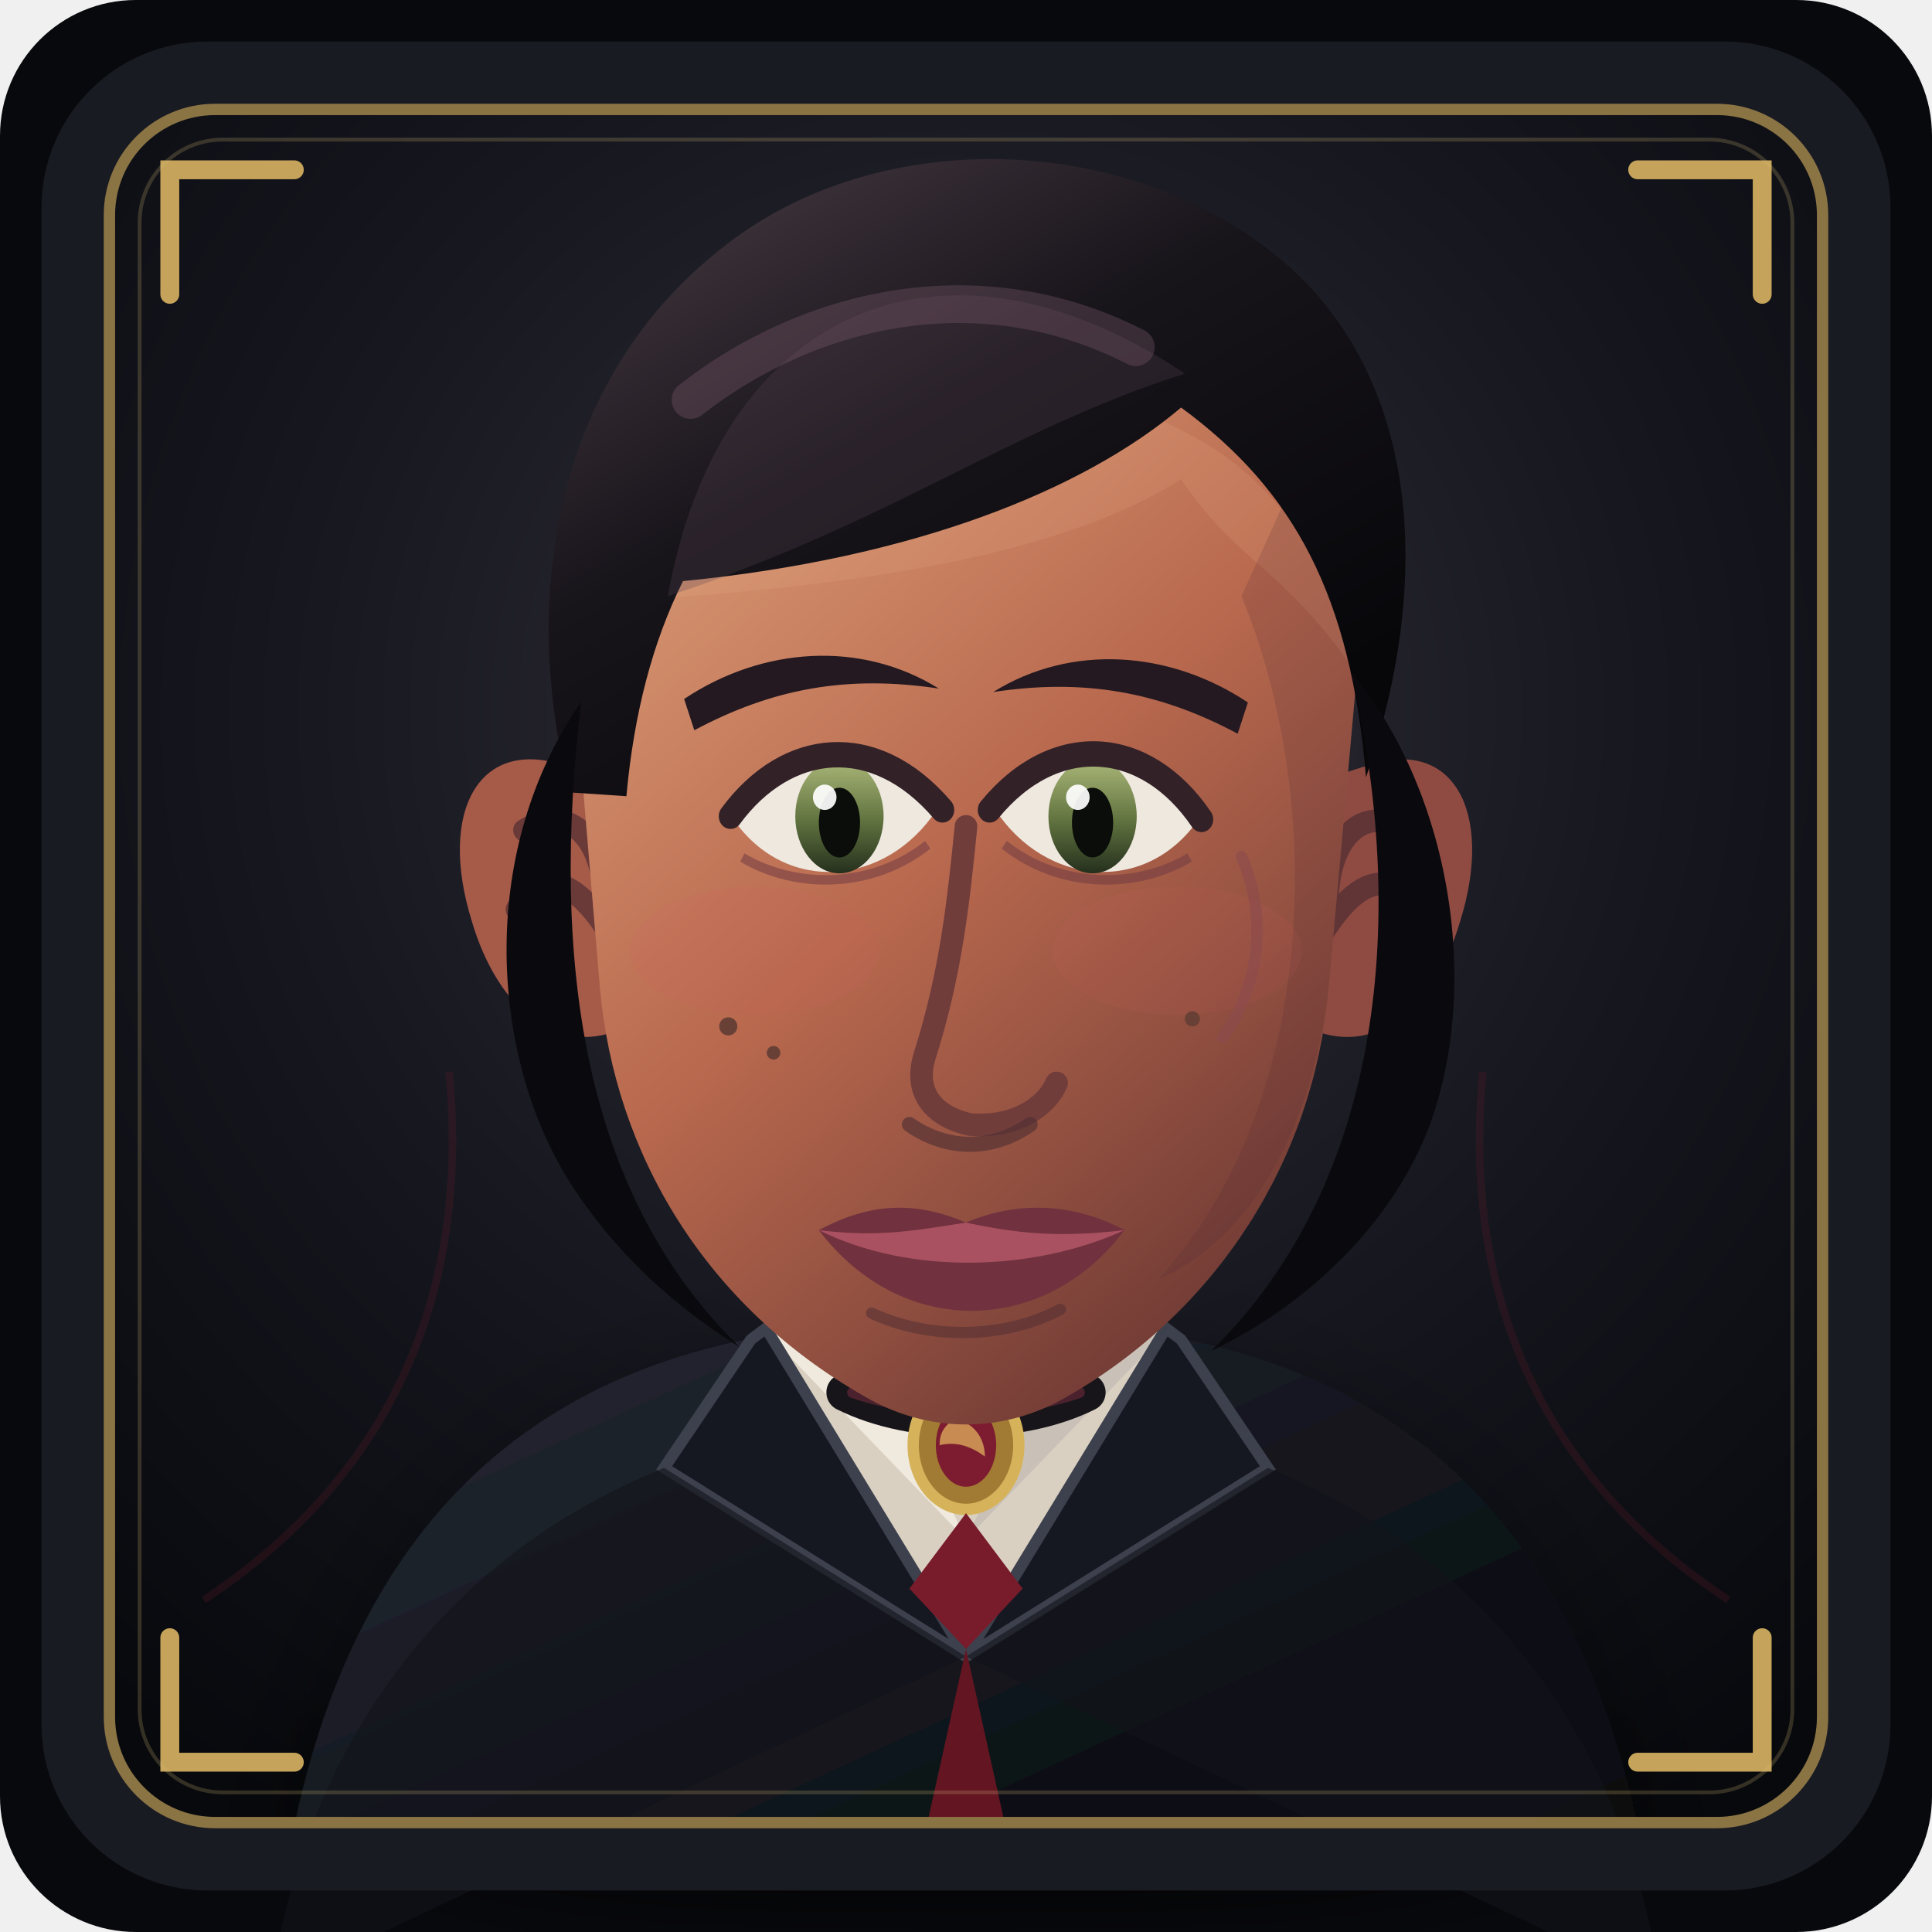
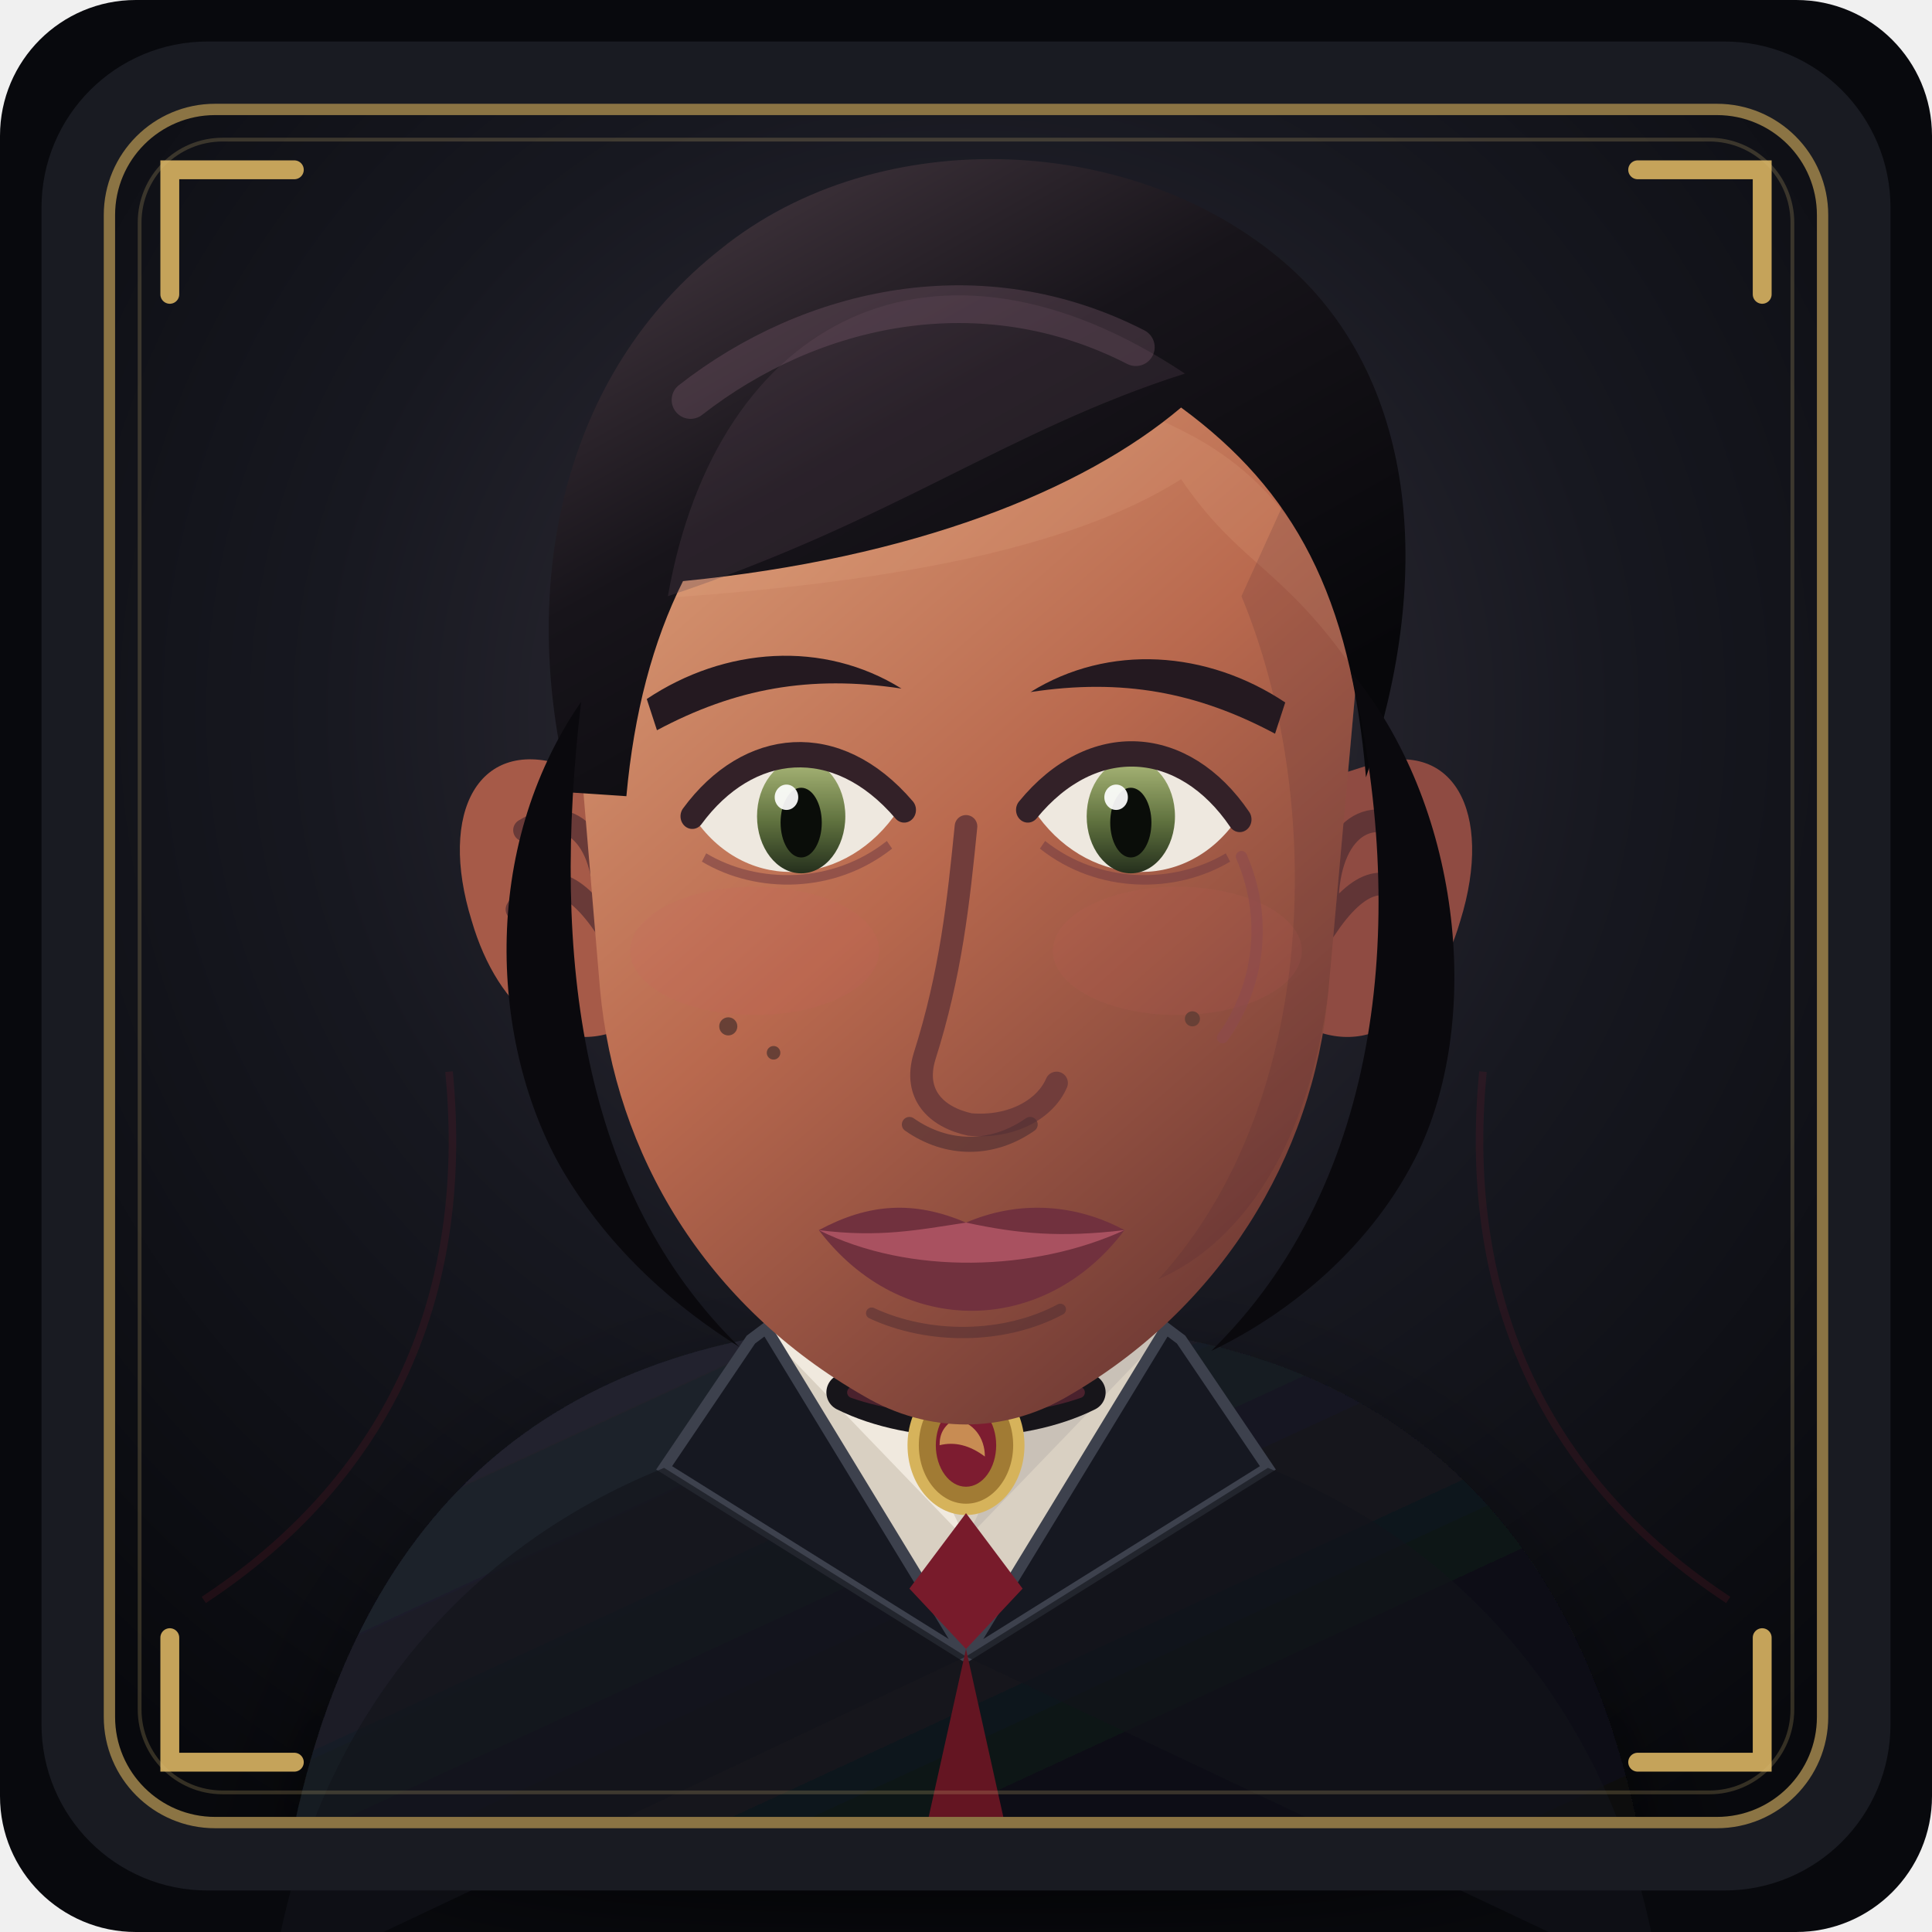
<svg xmlns="http://www.w3.org/2000/svg" viewBox="0 0 512 512" role="img" aria-labelledby="title desc">
  <defs>
    <radialGradient id="backdrop" cx="50%" cy="36%" r="72%">
      <stop offset="0" stop-color="#34303a" />
      <stop offset=".5" stop-color="#171820" />
      <stop offset="1" stop-color="#08090d" />
    </radialGradient>
    <linearGradient id="coat" x1="0" y1="0" x2="1" y2="1">
      <stop stop-color="#272b36" />
      <stop offset=".55" stop-color="#11131a" />
      <stop offset="1" stop-color="#07080c" />
    </linearGradient>
    <linearGradient id="skin" x1=".25" y1=".1" x2=".75" y2=".95">
      <stop stop-color="#d99a75" />
      <stop offset=".48" stop-color="#b9694e" />
      <stop offset="1" stop-color="#713b35" />
    </linearGradient>
    <linearGradient id="neck" x1="0" y1="0" x2="1" y2="1">
      <stop stop-color="#b96e52" />
      <stop offset="1" stop-color="#6f3934" />
    </linearGradient>
    <linearGradient id="hair" x1=".2" y1=".1" x2=".8" y2=".9">
      <stop stop-color="#3b3038" />
      <stop offset=".38" stop-color="#17141a" />
      <stop offset="1" stop-color="#07070a" />
    </linearGradient>
    <linearGradient id="iris" x1="0" y1="0" x2="0" y2="1">
      <stop stop-color="#aab778" />
      <stop offset=".55" stop-color="#5f713e" />
      <stop offset="1" stop-color="#25301d" />
    </linearGradient>
    <filter id="portraitShadow" x="-30%" y="-30%" width="160%" height="180%">
      <feDropShadow dx="0" dy="18" stdDeviation="18" flood-color="#000" flood-opacity=".62" />
    </filter>
    <filter id="softShadow" x="-50%" y="-50%" width="200%" height="200%">
      <feGaussianBlur stdDeviation="9" />
    </filter>
    <clipPath id="frameClip">
      <rect x="30" y="30" width="452" height="452" rx="30" />
    </clipPath>
  </defs>
  <g id="layer-backdrop">
    <rect width="512" height="512" rx="36" fill="#08090d" />
    <rect x="20" y="20" width="472" height="472" rx="35" fill="url(#backdrop)" />
    <ellipse cx="256" cy="474" rx="174" ry="38" fill="#000" opacity=".48" filter="url(#softShadow)" />
    <path d="M54 424C101 393 125 346 119 284M458 424c-47-31-71-78-65-140" fill="none" stroke="#7d1d2c" stroke-opacity=".19" stroke-width="2" />
  </g>
  <g id="layer-body" clip-path="url(#frameClip)" filter="url(#portraitShadow)">
    <path d="M72 526c8-100 51-158 131-172h106c80 14 123 72 131 172Z" fill="url(#coat)" />
  </g>
  <g id="layer-neck">
    <path d="M211 304v73c17 24 72 24 90 0v-73Z" fill="url(#neck)" />
    <path d="M215 330c25 18 57 20 82-1v24c-23 24-61 25-82 2Z" fill="#6d3935" opacity=".38" />
  </g>
  <g id="layer-shirt">
    <path d="m204 354 52 86 52-86-19-15h-66Z" fill="#d9d0c2" />
    <path d="m223 339 33 69-52-54Z" fill="#f0e9de" />
    <path d="m289 339-33 69 52-54Z" fill="#c9c1b7" />
  </g>
  <g id="layer-coat-front">
    <path d="m203 352 53 87-80-50 23-34Zm106 0-53 87 80-50-23-34Z" fill="#161821" stroke="#3d414d" stroke-width="3" />
    <path d="M176 389 256 439 72 526c8-59 42-112 104-137Zm160 0-80 50 184 87c-8-59-42-112-104-137Z" fill="#11131a" opacity=".62" />
  </g>
  <g id="layer-neckwear">
    <path d="M224 369c18 9 46 9 64 0" fill="none" stroke="#17151a" stroke-width="10" stroke-linecap="round" />
    <path d="M226 369c17 6 43 6 60 0" fill="none" stroke="#5e2634" stroke-width="3" stroke-linecap="round" opacity=".72" />
    <ellipse cx="256" cy="383" rx="14" ry="17" fill="#a17b34" stroke="#d6b35b" stroke-width="3" />
    <ellipse cx="256" cy="383" rx="8" ry="11" fill="#7d1c30" />
    <path d="M253 376c5 1 8 5 8 10-4-3-8-4-12-3 0-3 1-5 4-7Z" fill="#efc765" opacity=".65" />
    <path d="m256 401-15 20 15 16 15-16Z" fill="#781b2b" />
    <path d="m256 437-12 54h24Z" fill="#641522" />
  </g>
  <g id="layer-ears">
    <path d="M150 203c-23-8-34 12-25 41 7 24 24 38 43 27l4-61Z" fill="#a65a48" />
    <path d="M362 203c23-8 34 12 25 41-7 24-24 38-43 27l-4-61Z" fill="#8f4b42" />
    <path d="M139 220c13-8 23 4 21 25-9-13-17-14-23-4" fill="none" stroke="#693a38" stroke-width="6" stroke-linecap="round" />
    <path d="M373 220c-13-8-23 4-21 25 9-13 17-14 23-4" fill="none" stroke="#613536" stroke-width="6" stroke-linecap="round" />
  </g>
  <g id="layer-face">
    <path d="M166 124c22-45 67-68 116-60 51 8 83 51 78 110l-8 89c-4 44-29 84-69 107-17 10-37 10-54 0-42-24-66-64-70-108l-7-83c-2-20 3-39 14-55Z" fill="url(#skin)" />
    <path d="M168 159c27-57 90-74 147-44 25 13 38 36 42 60-18-25-29-26-44-48-30 19-80 28-145 32Z" fill="#efb08a" opacity=".16" />
    <path d="M329 158c22 53 21 134-22 181 23-10 40-37 45-76l8-89c2-22-2-43-11-60Z" fill="#4b2730" opacity=".18" />
    <ellipse cx="200" cy="252" rx="33" ry="17" fill="#c95f60" opacity=".14" />
    <ellipse cx="312" cy="252" rx="33" ry="17" fill="#c95f60" opacity=".1" />
  </g>
  <g id="layer-eyes" transform="translate(256 218) scale(.78 .84) translate(-256 -218)">
-     <path d="M177 217c18-24 48-25 69-3-17 24-51 27-69 3Z" fill="#eee8df" />
-     <path d="M266 214c21-22 51-21 69 3-18 24-52 21-69-3Z" fill="#eee8df" />
-     <ellipse cx="213" cy="216" rx="15" ry="18" fill="url(#iris)" />
-     <ellipse cx="299" cy="216" rx="15" ry="18" fill="url(#iris)" />
-     <ellipse cx="213" cy="218" rx="7" ry="11" fill="#0a0d09" />
-     <ellipse cx="299" cy="218" rx="7" ry="11" fill="#0a0d09" />
-     <circle cx="208" cy="210" r="4" fill="#fff" opacity=".92" />
-     <circle cx="294" cy="210" r="4" fill="#fff" opacity=".92" />
-     <path d="M176 216c19-24 49-27 72-2M264 214c22-25 53-23 72 3" fill="none" stroke="#332128" stroke-width="8" stroke-linecap="round" />
-     <path d="M180 229c18 10 44 10 63-4M269 225c19 14 45 14 63 4" fill="none" stroke="#713b41" stroke-width="3" opacity=".55" />
+     <g transform="translate(-13 0)">
+       <path d="M177 217c18-24 48-25 69-3-17 24-51 27-69 3Z" fill="#eee8df" />
+       <ellipse cx="213" cy="216" rx="15" ry="18" fill="url(#iris)" />
+       <ellipse cx="213" cy="218" rx="7" ry="11" fill="#0a0d09" />
+       <circle cx="208" cy="210" r="4" fill="#fff" opacity=".92" />
+       <path d="M176 216c19-24 49-27 72-2" fill="none" stroke="#332128" stroke-width="8" stroke-linecap="round" />
+       <path d="M180 229c18 10 44 10 63-4" fill="none" stroke="#713b41" stroke-width="3" opacity=".55" />
+     </g>
+     <g transform="translate(13 0)">
+       <path d="M266 214c21-22 51-21 69 3-18 24-52 21-69-3Z" fill="#eee8df" />
+       <ellipse cx="299" cy="216" rx="15" ry="18" fill="url(#iris)" />
+       <ellipse cx="299" cy="218" rx="7" ry="11" fill="#0a0d09" />
+       <circle cx="294" cy="210" r="4" fill="#fff" opacity=".92" />
+       <path d="M264 214c22-25 53-23 72 3" fill="none" stroke="#332128" stroke-width="8" stroke-linecap="round" />
+       <path d="M269 225c19 14 45 14 63 4" fill="none" stroke="#713b41" stroke-width="3" opacity=".55" />
+     </g>
  </g>
  <g id="layer-brows" transform="translate(256 188) scale(.9 .92) translate(-256 -188)">
-     <path d="M173 185c23-15 52-17 75-3-27-4-49 0-72 12Zm166 1c-23-15-52-17-75-3 27-4 49 0 72 12Z" fill="#241920" />
+     <path d="M173 185c23-15 52-17 75-3-27-4-49 0-72 12Z" fill="#241920" transform="translate(-11 0)" />
+     <path d="M339 186c-23-15-52-17-75-3 27-4 49 0 72 12Z" fill="#241920" transform="translate(11 0)" />
  </g>
  <g id="layer-nose">
    <path d="M256 219c-2 20-4 39-11 61-3 10 3 16 12 18 11 1 20-4 23-11" fill="none" stroke="#713d3b" stroke-width="6" stroke-linecap="round" />
    <path d="M241 298c10 7 22 7 32 0" fill="none" stroke="#512f33" stroke-width="4" stroke-linecap="round" opacity=".65" />
  </g>
  <g id="layer-mouth">
    <path d="M217 326c13-7 25-8 39-2 14-6 29-5 42 2-21 28-59 29-81 0Z" fill="#71313e" />
    <path d="M217 326c16 2 26 0 39-2 14 3 25 4 42 2-24 11-57 12-81 0Z" fill="#a95160" />
    <path d="M231 348c15 7 35 7 50-1" fill="none" stroke="#4d2b31" stroke-width="3" stroke-linecap="round" opacity=".5" />
  </g>
  <g id="layer-hair">
    <path d="M151 210c-14-55-2-111 40-144 42-34 111-31 151 5 32 29 39 79 20 135-4-48-19-76-49-98-26 22-71 40-132 46-8 16-13 35-15 57Z" fill="url(#hair)" />
    <path d="M177 158c13-74 71-103 137-59-47 15-77 39-137 59Z" fill="#5a4552" opacity=".28" />
    <path d="M154 186c-8 68 0 130 42 171-16-10-34-25-47-47-19-33-22-85 5-124Zm204-8c15 64 9 135-37 180 21-10 43-28 55-53 17-36 11-92-18-127Z" fill="#0a090d" />
    <path d="M183 106c32-25 77-35 118-14" fill="none" stroke="#806070" stroke-opacity=".33" stroke-width="10" stroke-linecap="round" />
  </g>
  <g id="layer-markings">
    <circle cx="193" cy="272" r="2.4" fill="#684036" />
    <circle cx="205" cy="279" r="1.8" fill="#684036" />
    <circle cx="316" cy="270" r="2" fill="#684036" />
    <path d="M329 227c7 16 5 34-5 48" fill="none" stroke="#8d4b4c" stroke-width="3" stroke-linecap="round" opacity=".66" />
  </g>
  <g id="layer-frame">
    <rect x="20" y="20" width="472" height="472" rx="35" fill="none" stroke="#191b22" stroke-width="18" />
    <rect x="29" y="29" width="454" height="454" rx="28" fill="none" stroke="#8b7444" stroke-width="3" />
    <path d="M45 78V45h33M434 45h33v33M45 434v33h33M434 467h33v-33" fill="none" stroke="#c5a35a" stroke-width="5" stroke-linecap="round" />
    <rect x="37" y="37" width="438" height="438" rx="22" fill="none" stroke="#d5bd79" stroke-opacity=".22" />
  </g>
</svg>
